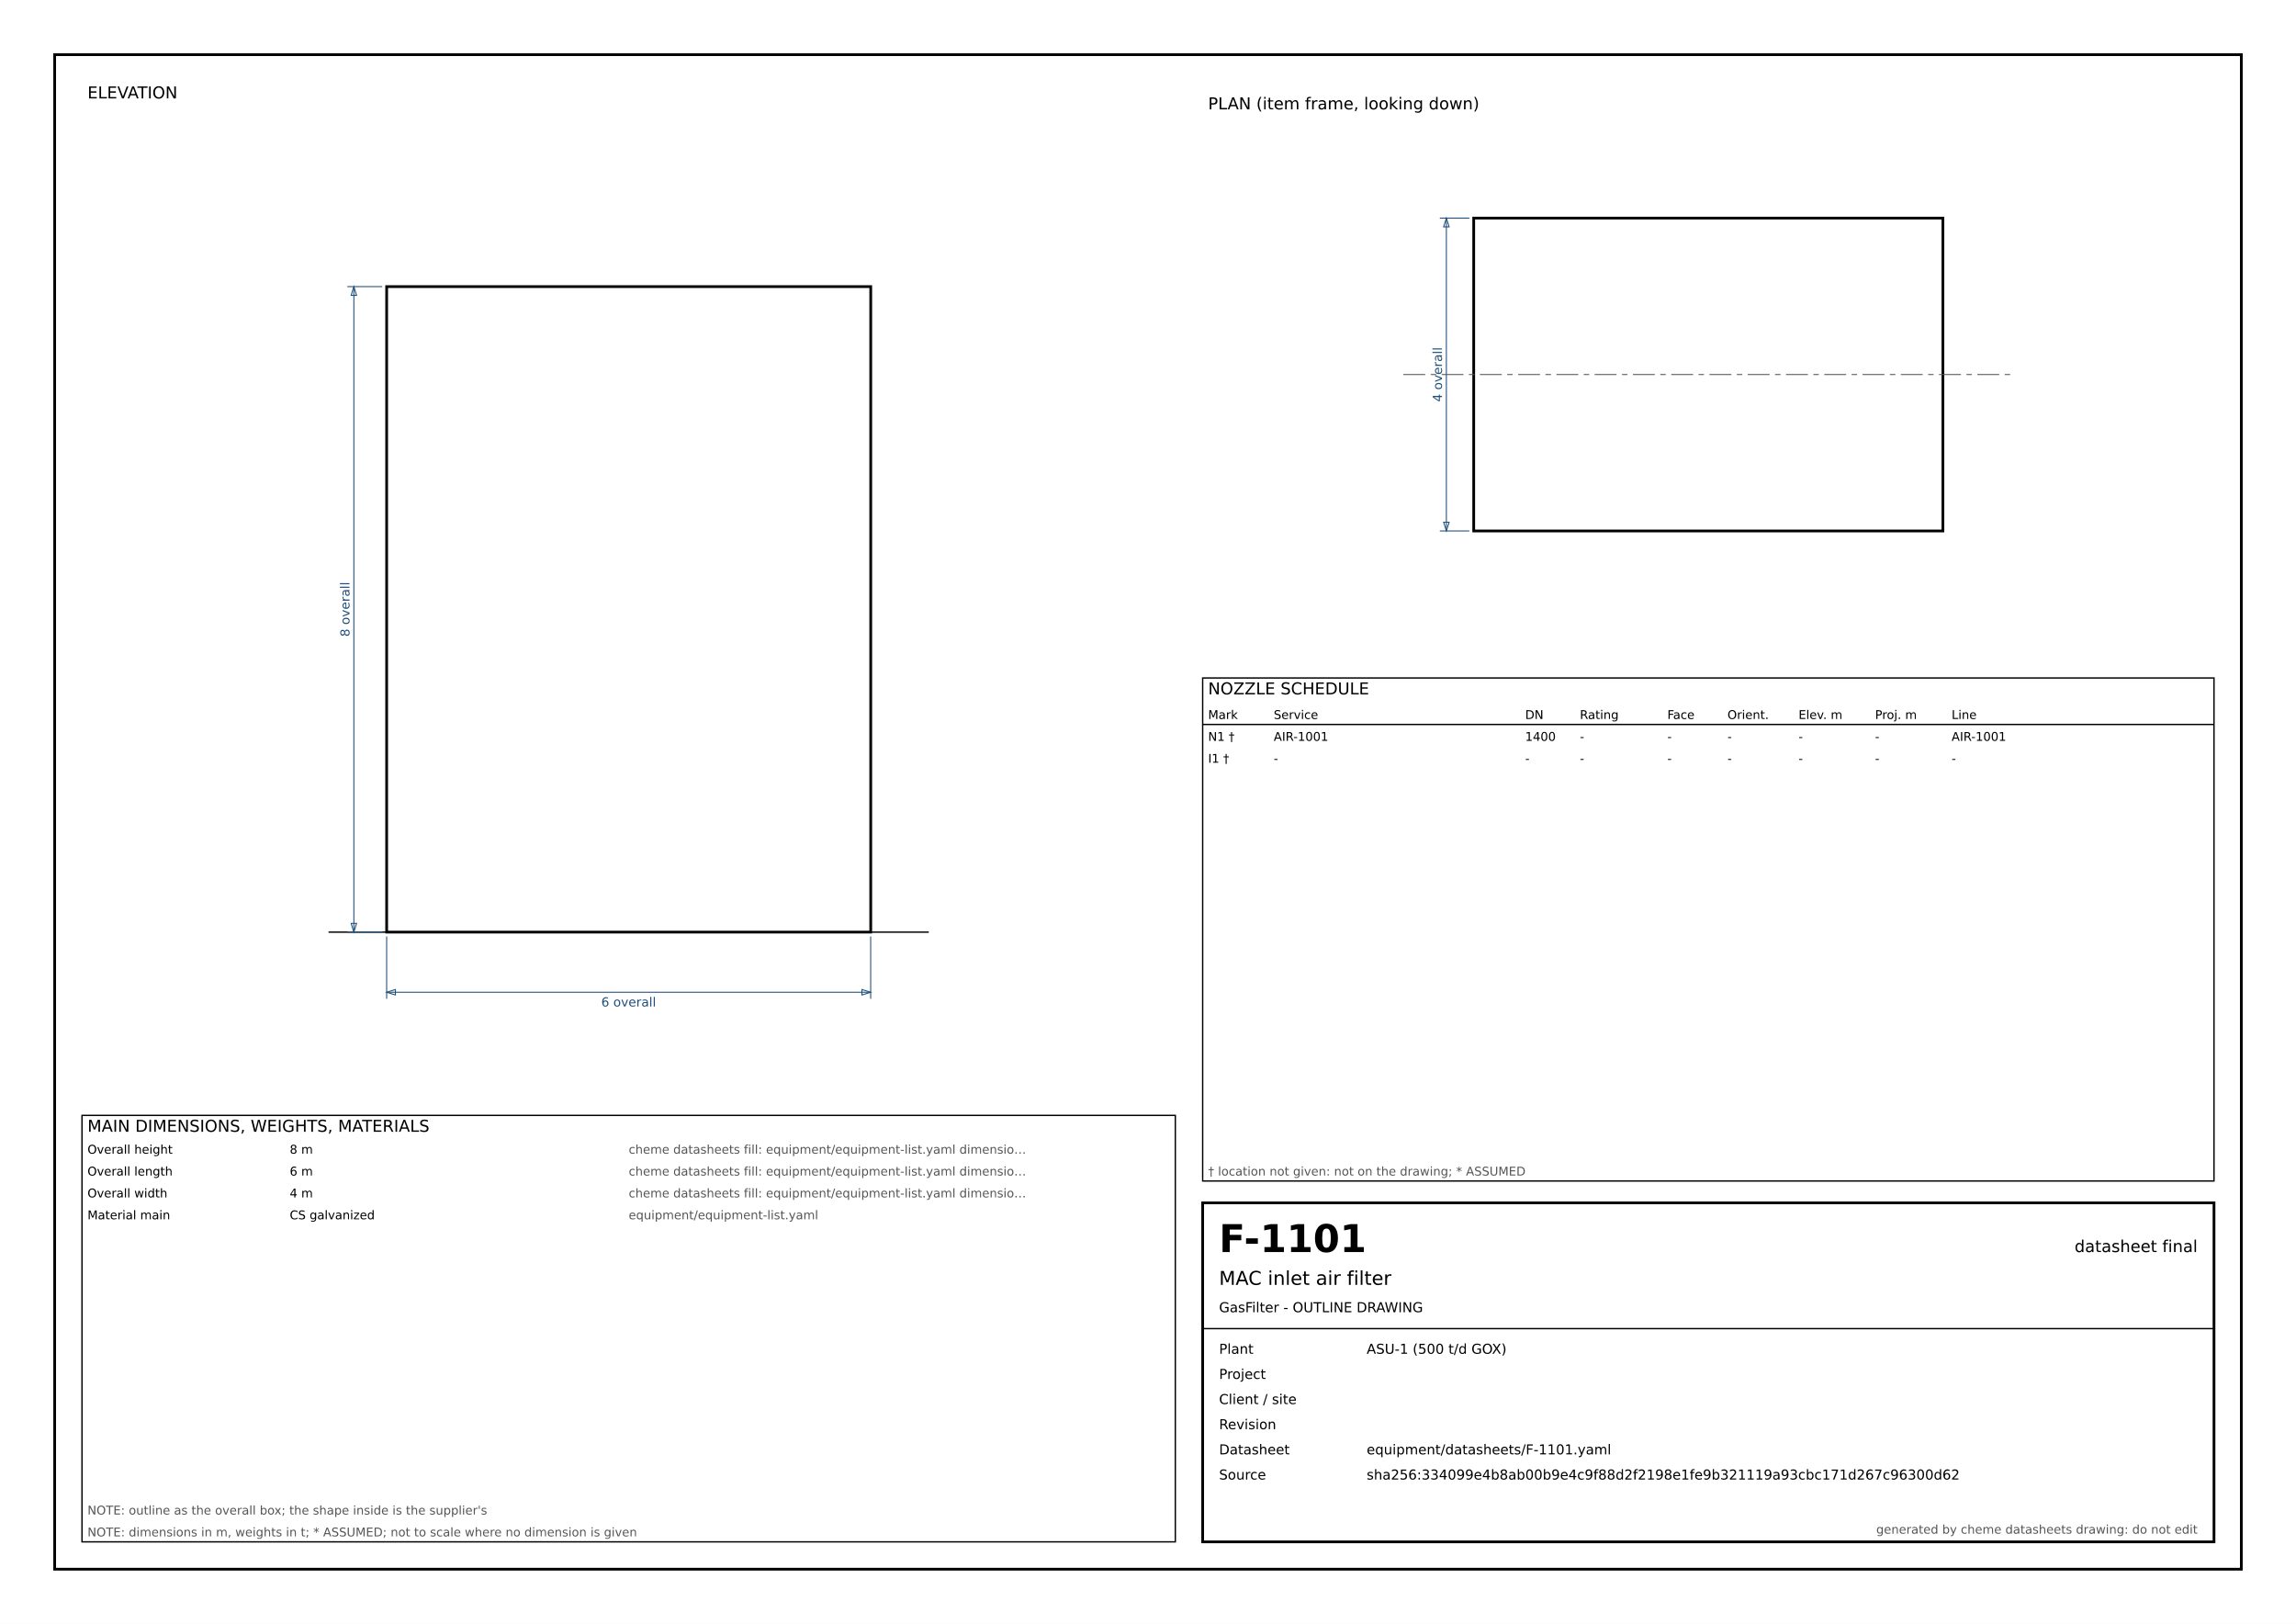
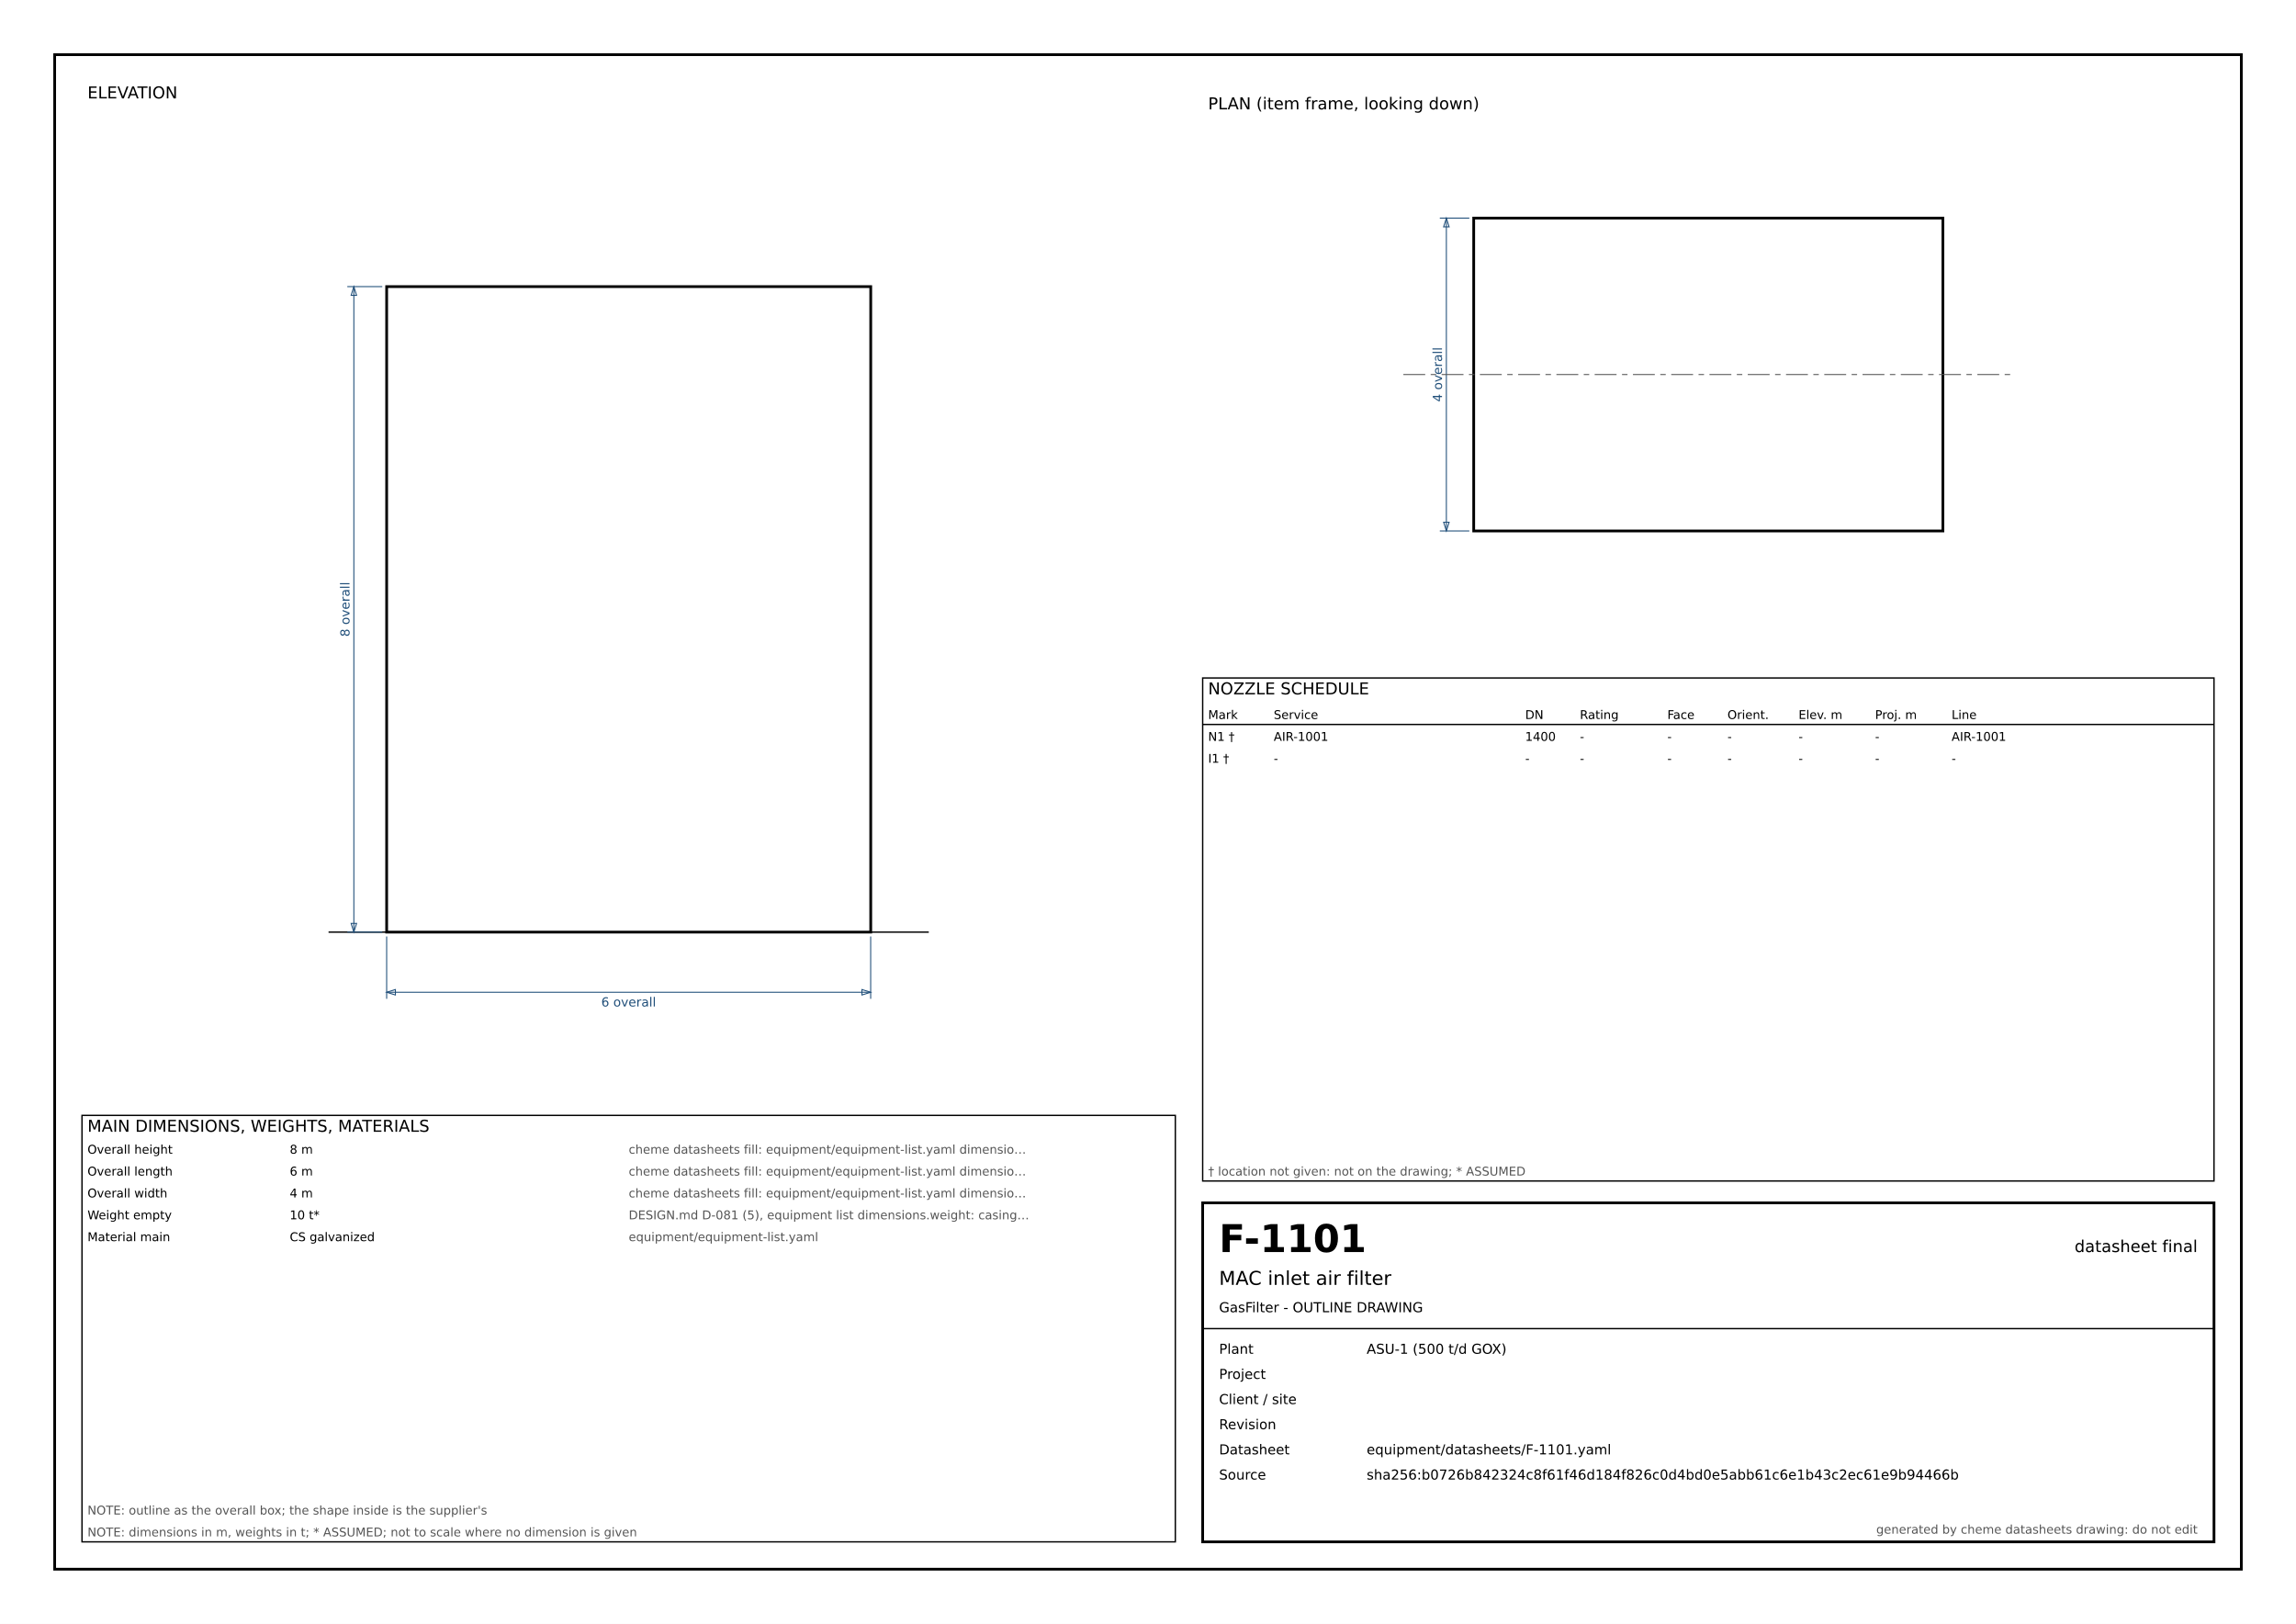
<svg xmlns="http://www.w3.org/2000/svg" width="420mm" height="297mm" viewBox="0 0 420 297">
  <style>
.frame{fill:none;stroke:#000;stroke-width:0.5}
.thin{fill:none;stroke:#000;stroke-width:0.25}
.outline{fill:#fff;stroke:#000;stroke-width:0.5}
.hidden{fill:none;stroke:#000;stroke-width:0.25;stroke-dasharray:1.5 1}
.centre{fill:none;stroke:#555;stroke-width:0.18;stroke-dasharray:4 1 1 1}
.tl{fill:none;stroke:#555;stroke-width:0.18;stroke-dasharray:2 1}
.dim{fill:none;stroke:#1f4e79;stroke-width:0.18}
.nozzle{fill:#fff;stroke:#b71c1c;stroke-width:0.35}
.section{fill:none;stroke:#2e7d32;stroke-width:0.25;stroke-dasharray:2 1}
text{font-family:'DejaVu Sans',Arial,Helvetica,sans-serif;fill:#000}
.t2{font-size:2.2px}.t25{font-size:2.5px}.t3{font-size:3px}.t35{font-size:3.5px}
.t5{font-size:5px;font-weight:bold}.t7{font-size:7px;font-weight:bold}
.dimt{font-size:2.3px;fill:#1f4e79}.nt{font-size:2.3px;fill:#b71c1c}
.note{font-size:2.2px;fill:#555}
.draft{font-size:40px;font-weight:bold;fill:#c62828;fill-opacity:0.12}
</style>
  <rect x="0" y="0" width="420" height="297" fill="#fff" />
  <rect x="10" y="10" width="400" height="277" class="frame" />
  <text x="16" y="18" class="t3" text-anchor="start">ELEVATION</text>
  <rect x="70.73" y="52.42" width="88.55" height="118.06" class="outline" />
  <line x1="60.1" y1="170.48" x2="169.9" y2="170.48" class="thin" />
  <line x1="70.73" y1="171.28" x2="70.73" y2="182.68" class="dim" />
  <line x1="159.27" y1="171.28" x2="159.27" y2="182.68" class="dim" />
  <line x1="70.73" y1="181.48" x2="159.27" y2="181.48" class="dim" />
  <path d="M70.73,181.48 l1.6,0.5 l0,-1 z" class="dim" />
  <path d="M159.27,181.48 l-1.6,0.5 l0,-1 z" class="dim" />
  <text x="115" y="184.08" class="dimt" text-anchor="middle">6 overall</text>
  <line x1="69.93" y1="170.48" x2="63.53" y2="170.48" class="dim" />
  <line x1="69.93" y1="52.42" x2="63.53" y2="52.42" class="dim" />
  <line x1="64.73" y1="170.48" x2="64.73" y2="52.42" class="dim" />
  <path d="M64.73,170.48 l0.5,-1.6 l-1,0 z" class="dim" />
  <path d="M64.73,52.42 l0.5,1.6 l-1,0 z" class="dim" />
  <text x="63.93" y="111.45" class="dimt" text-anchor="middle" transform="rotate(-90 63.93 111.45)">8 overall</text>
  <rect x="269.58" y="39.89" width="85.83" height="57.22" class="outline" />
  <line x1="268.78" y1="97.11" x2="263.38" y2="97.11" class="dim" />
  <line x1="268.78" y1="39.89" x2="263.38" y2="39.89" class="dim" />
  <line x1="264.58" y1="97.11" x2="264.58" y2="39.89" class="dim" />
  <path d="M264.58,97.11 l0.5,-1.6 l-1,0 z" class="dim" />
  <path d="M264.58,39.89 l0.5,1.6 l-1,0 z" class="dim" />
  <text x="263.78" y="68.5" class="dimt" text-anchor="middle" transform="rotate(-90 263.78 68.5)">4 overall</text>
  <line x1="256.71" y1="68.5" x2="368.29" y2="68.5" class="centre" />
  <text x="221" y="20" class="t3" text-anchor="start">PLAN (item frame, looking down)</text>
  <text x="221" y="127" class="t3" text-anchor="start">NOZZLE SCHEDULE</text>
  <text x="221" y="131.5" class="t2" text-anchor="start">Mark</text>
  <text x="233" y="131.5" class="t2" text-anchor="start">Service</text>
  <text x="279" y="131.5" class="t2" text-anchor="start">DN</text>
  <text x="289" y="131.5" class="t2" text-anchor="start">Rating</text>
  <text x="305" y="131.5" class="t2" text-anchor="start">Face</text>
  <text x="316" y="131.5" class="t2" text-anchor="start">Orient.</text>
  <text x="329" y="131.5" class="t2" text-anchor="start">Elev. m</text>
  <text x="343" y="131.5" class="t2" text-anchor="start">Proj. m</text>
  <text x="357" y="131.5" class="t2" text-anchor="start">Line</text>
  <line x1="220" y1="132.5" x2="405" y2="132.5" class="thin" />
  <text x="221" y="135.5" class="t2" text-anchor="start">N1 †</text>
  <text x="233" y="135.5" class="t2" text-anchor="start">AIR-1001</text>
  <text x="279" y="135.5" class="t2" text-anchor="start">1400</text>
  <text x="289" y="135.5" class="t2" text-anchor="start">-</text>
  <text x="305" y="135.5" class="t2" text-anchor="start">-</text>
  <text x="316" y="135.5" class="t2" text-anchor="start">-</text>
  <text x="329" y="135.5" class="t2" text-anchor="start">-</text>
  <text x="343" y="135.5" class="t2" text-anchor="start">-</text>
  <text x="357" y="135.5" class="t2" text-anchor="start">AIR-1001</text>
  <text x="221" y="139.5" class="t2" text-anchor="start">I1 †</text>
  <text x="233" y="139.5" class="t2" text-anchor="start">-</text>
  <text x="279" y="139.5" class="t2" text-anchor="start">-</text>
  <text x="289" y="139.5" class="t2" text-anchor="start">-</text>
  <text x="305" y="139.5" class="t2" text-anchor="start">-</text>
  <text x="316" y="139.5" class="t2" text-anchor="start">-</text>
  <text x="329" y="139.5" class="t2" text-anchor="start">-</text>
  <text x="343" y="139.5" class="t2" text-anchor="start">-</text>
  <text x="357" y="139.5" class="t2" text-anchor="start">-</text>
  <text x="221" y="215" class="note" text-anchor="start">† location not given: not on the drawing; * ASSUMED</text>
  <rect x="220" y="124" width="185" height="92" class="thin" />
  <text x="16" y="207" class="t3" text-anchor="start">MAIN DIMENSIONS, WEIGHTS, MATERIALS</text>
  <text x="16" y="211" class="t2" text-anchor="start">Overall height</text>
  <text x="53" y="211" class="t2" text-anchor="start">8 m</text>
  <text x="115" y="211" class="note" text-anchor="start">cheme datasheets fill: equipment/equipment-list.yaml dimensio…</text>
  <text x="16" y="215" class="t2" text-anchor="start">Overall length</text>
  <text x="53" y="215" class="t2" text-anchor="start">6 m</text>
  <text x="115" y="215" class="note" text-anchor="start">cheme datasheets fill: equipment/equipment-list.yaml dimensio…</text>
  <text x="16" y="219" class="t2" text-anchor="start">Overall width</text>
  <text x="53" y="219" class="t2" text-anchor="start">4 m</text>
  <text x="115" y="219" class="note" text-anchor="start">cheme datasheets fill: equipment/equipment-list.yaml dimensio…</text>
-   <text x="16" y="223" class="t2" text-anchor="start">Material main</text>
-   <text x="53" y="223" class="t2" text-anchor="start">CS galvanized</text>
-   <text x="115" y="223" class="note" text-anchor="start">equipment/equipment-list.yaml</text>
+   <text x="16" y="223" class="t2" text-anchor="start">Weight empty</text>
+   <text x="53" y="223" class="t2" text-anchor="start">10 t*</text>
+   <text x="115" y="223" class="note" text-anchor="start">DESIGN.md D-081 (5), equipment list dimensions.weight: casing…</text>
+   <text x="16" y="227" class="t2" text-anchor="start">Material main</text>
+   <text x="53" y="227" class="t2" text-anchor="start">CS galvanized</text>
+   <text x="115" y="227" class="note" text-anchor="start">equipment/equipment-list.yaml</text>
  <text x="16" y="277" class="note" text-anchor="start">NOTE: outline as the overall box; the shape inside is the supplier's</text>
  <text x="16" y="281" class="note" text-anchor="start">NOTE: dimensions in m, weights in t; * ASSUMED; not to scale where no dimension is given</text>
  <rect x="15" y="204" width="200" height="78" class="thin" />
  <rect x="220" y="220" width="185" height="62" class="frame" />
  <text x="223" y="229" class="t7" text-anchor="start">F-1101</text>
  <text x="223" y="235" class="t35" text-anchor="start">MAC inlet air filter</text>
  <text x="223" y="240" class="t25" text-anchor="start">GasFilter - OUTLINE DRAWING</text>
  <line x1="220" y1="243" x2="405" y2="243" class="thin" />
  <text x="223" y="247.6" class="t25" text-anchor="start">Plant</text>
  <text x="250" y="247.6" class="t25" text-anchor="start">ASU-1 (500 t/d GOX)</text>
  <text x="223" y="252.2" class="t25" text-anchor="start">Project</text>
  <text x="250" y="252.2" class="t25" text-anchor="start" />
  <text x="223" y="256.8" class="t25" text-anchor="start">Client / site</text>
  <text x="250" y="256.8" class="t25" text-anchor="start" />
  <text x="223" y="261.4" class="t25" text-anchor="start">Revision</text>
  <text x="250" y="261.4" class="t25" text-anchor="start" />
  <text x="223" y="266" class="t25" text-anchor="start">Datasheet</text>
  <text x="250" y="266" class="t25" text-anchor="start">equipment/datasheets/F-1101.yaml</text>
  <text x="223" y="270.6" class="t25" text-anchor="start">Source</text>
-   <text x="250" y="270.6" class="t25" text-anchor="start">sha256:334099e4b8ab00b9e4c9f88d2f2198e1fe9b321119a93cbc171d267c96300d62</text>
+   <text x="250" y="270.6" class="t25" text-anchor="start">sha256:b0726b842324c8f61f46d184f826c0d4bd0e5abb61c6e1b43c2ec61e9b94466b</text>
  <text x="402" y="229" class="t3" text-anchor="end">datasheet final</text>
  <text x="402" y="280.5" class="note" text-anchor="end">generated by cheme datasheets drawing: do not edit</text>
</svg>
